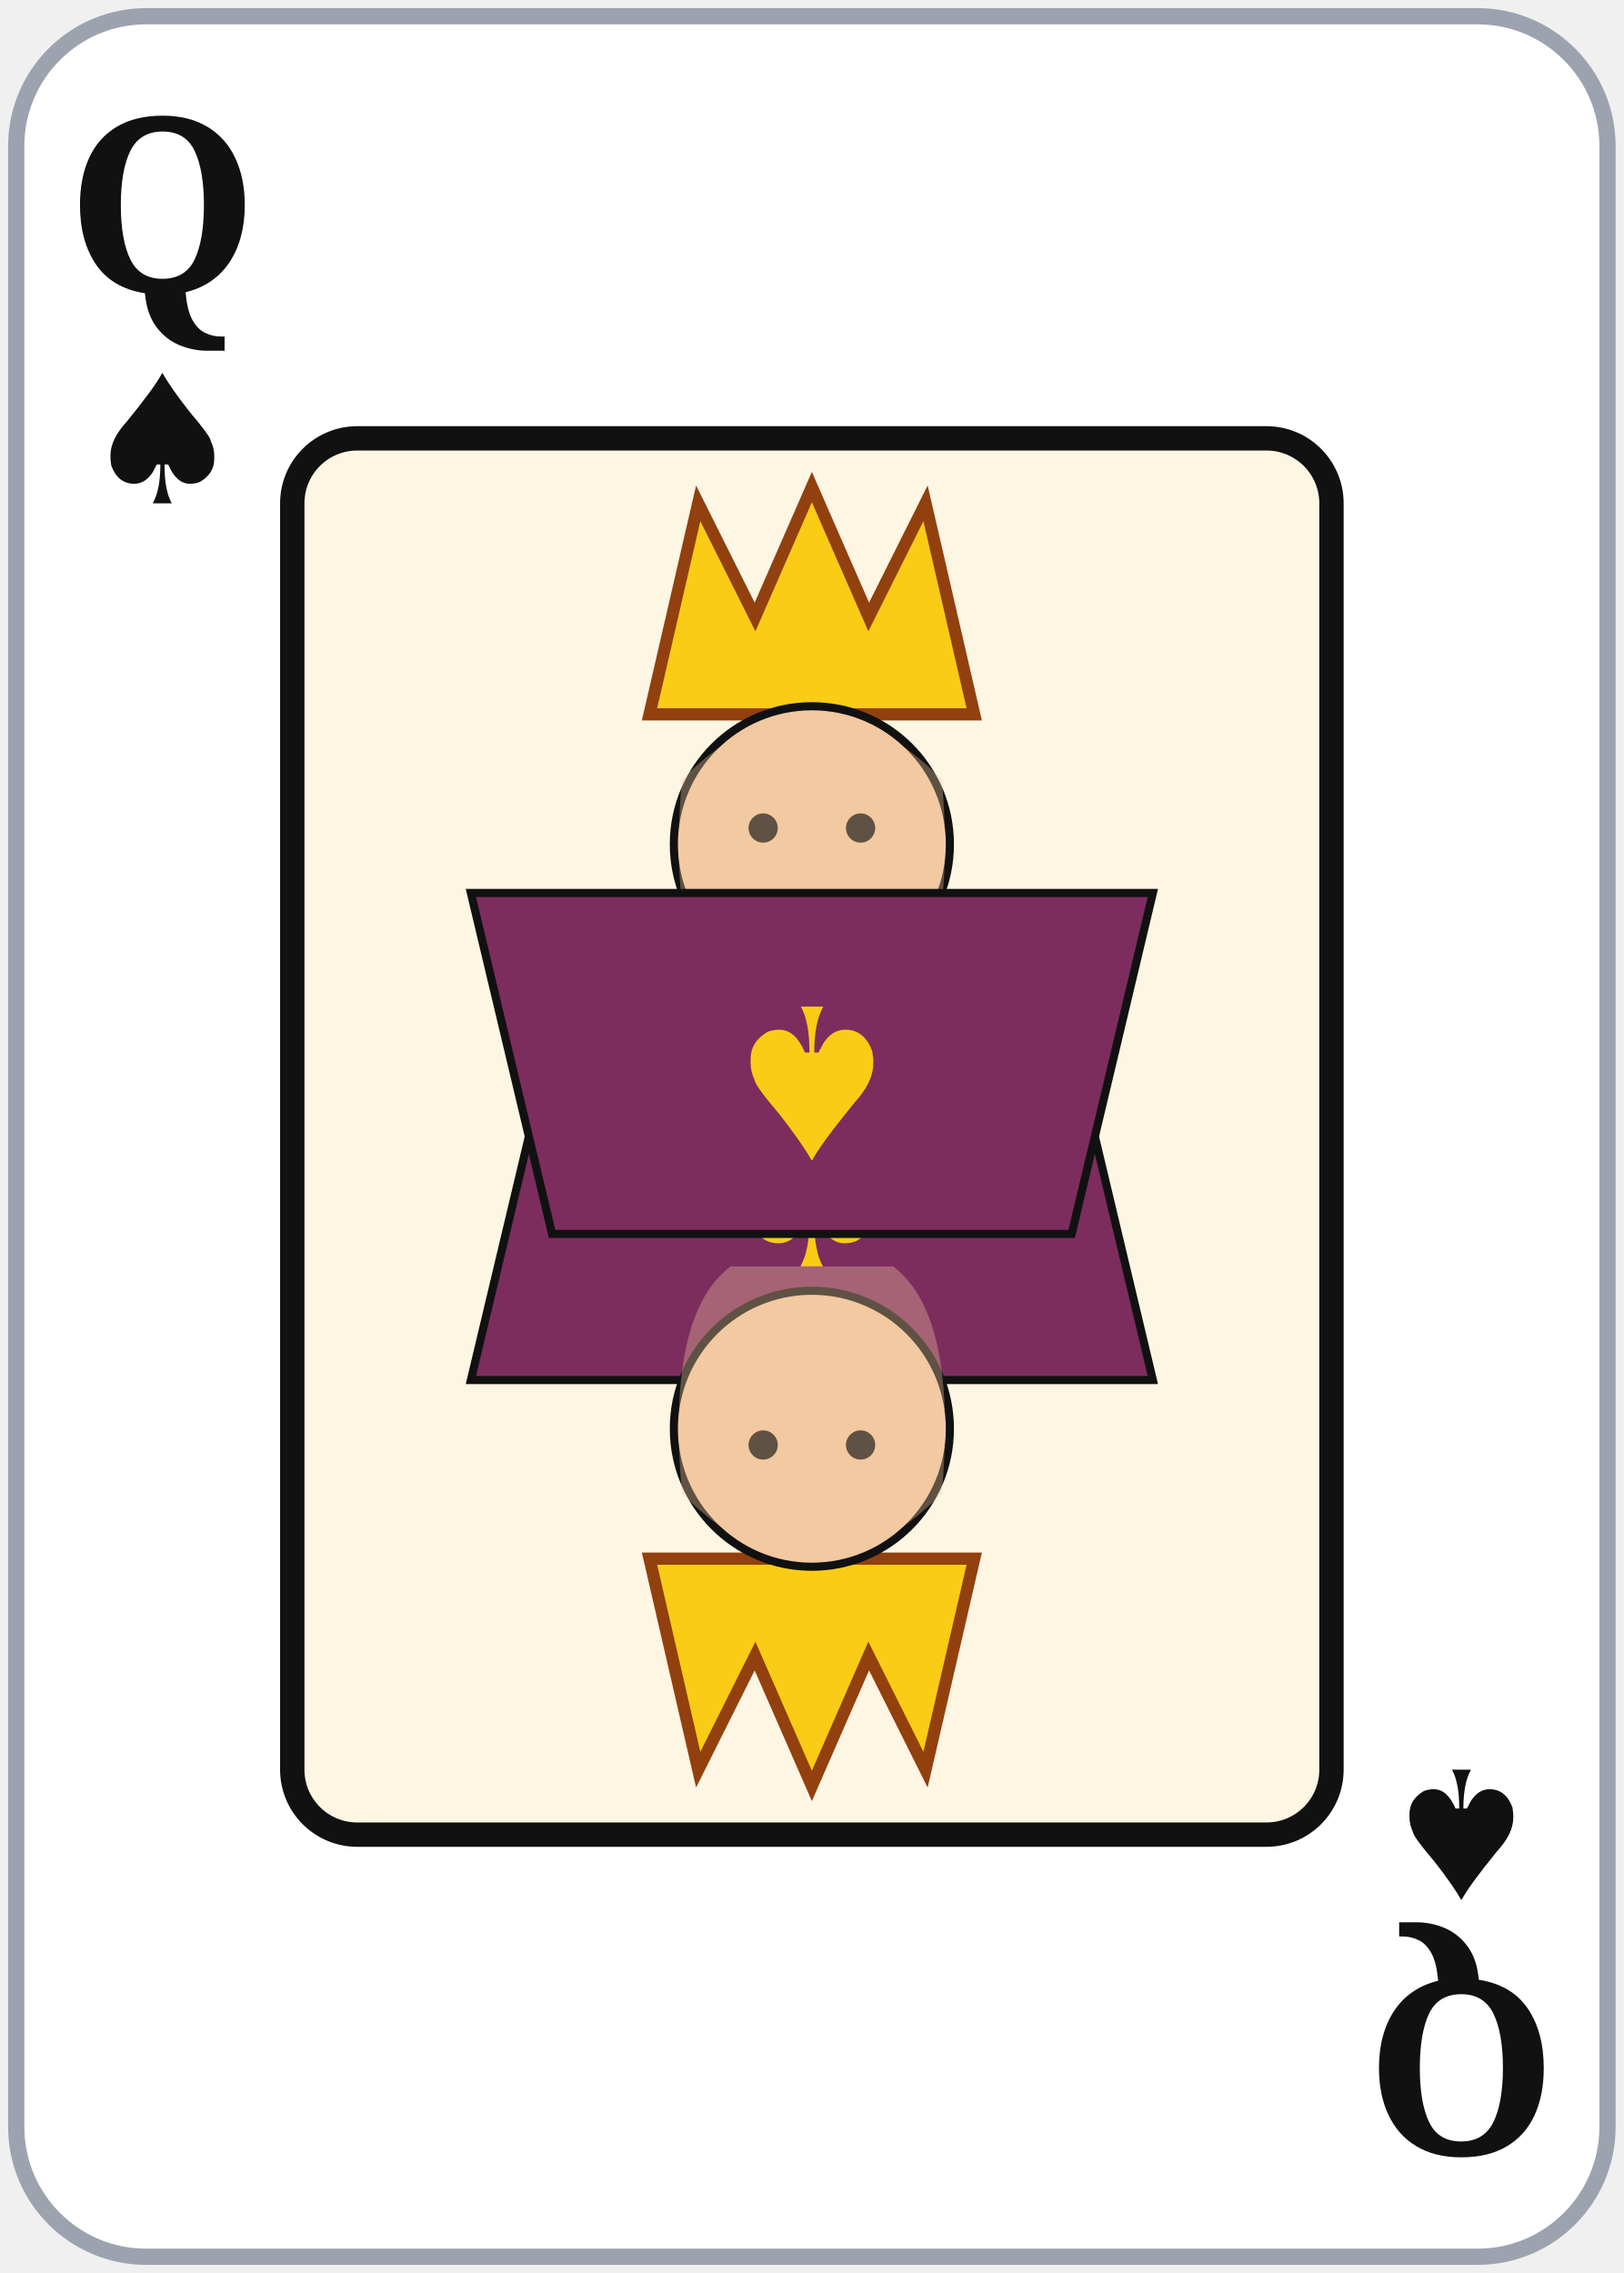
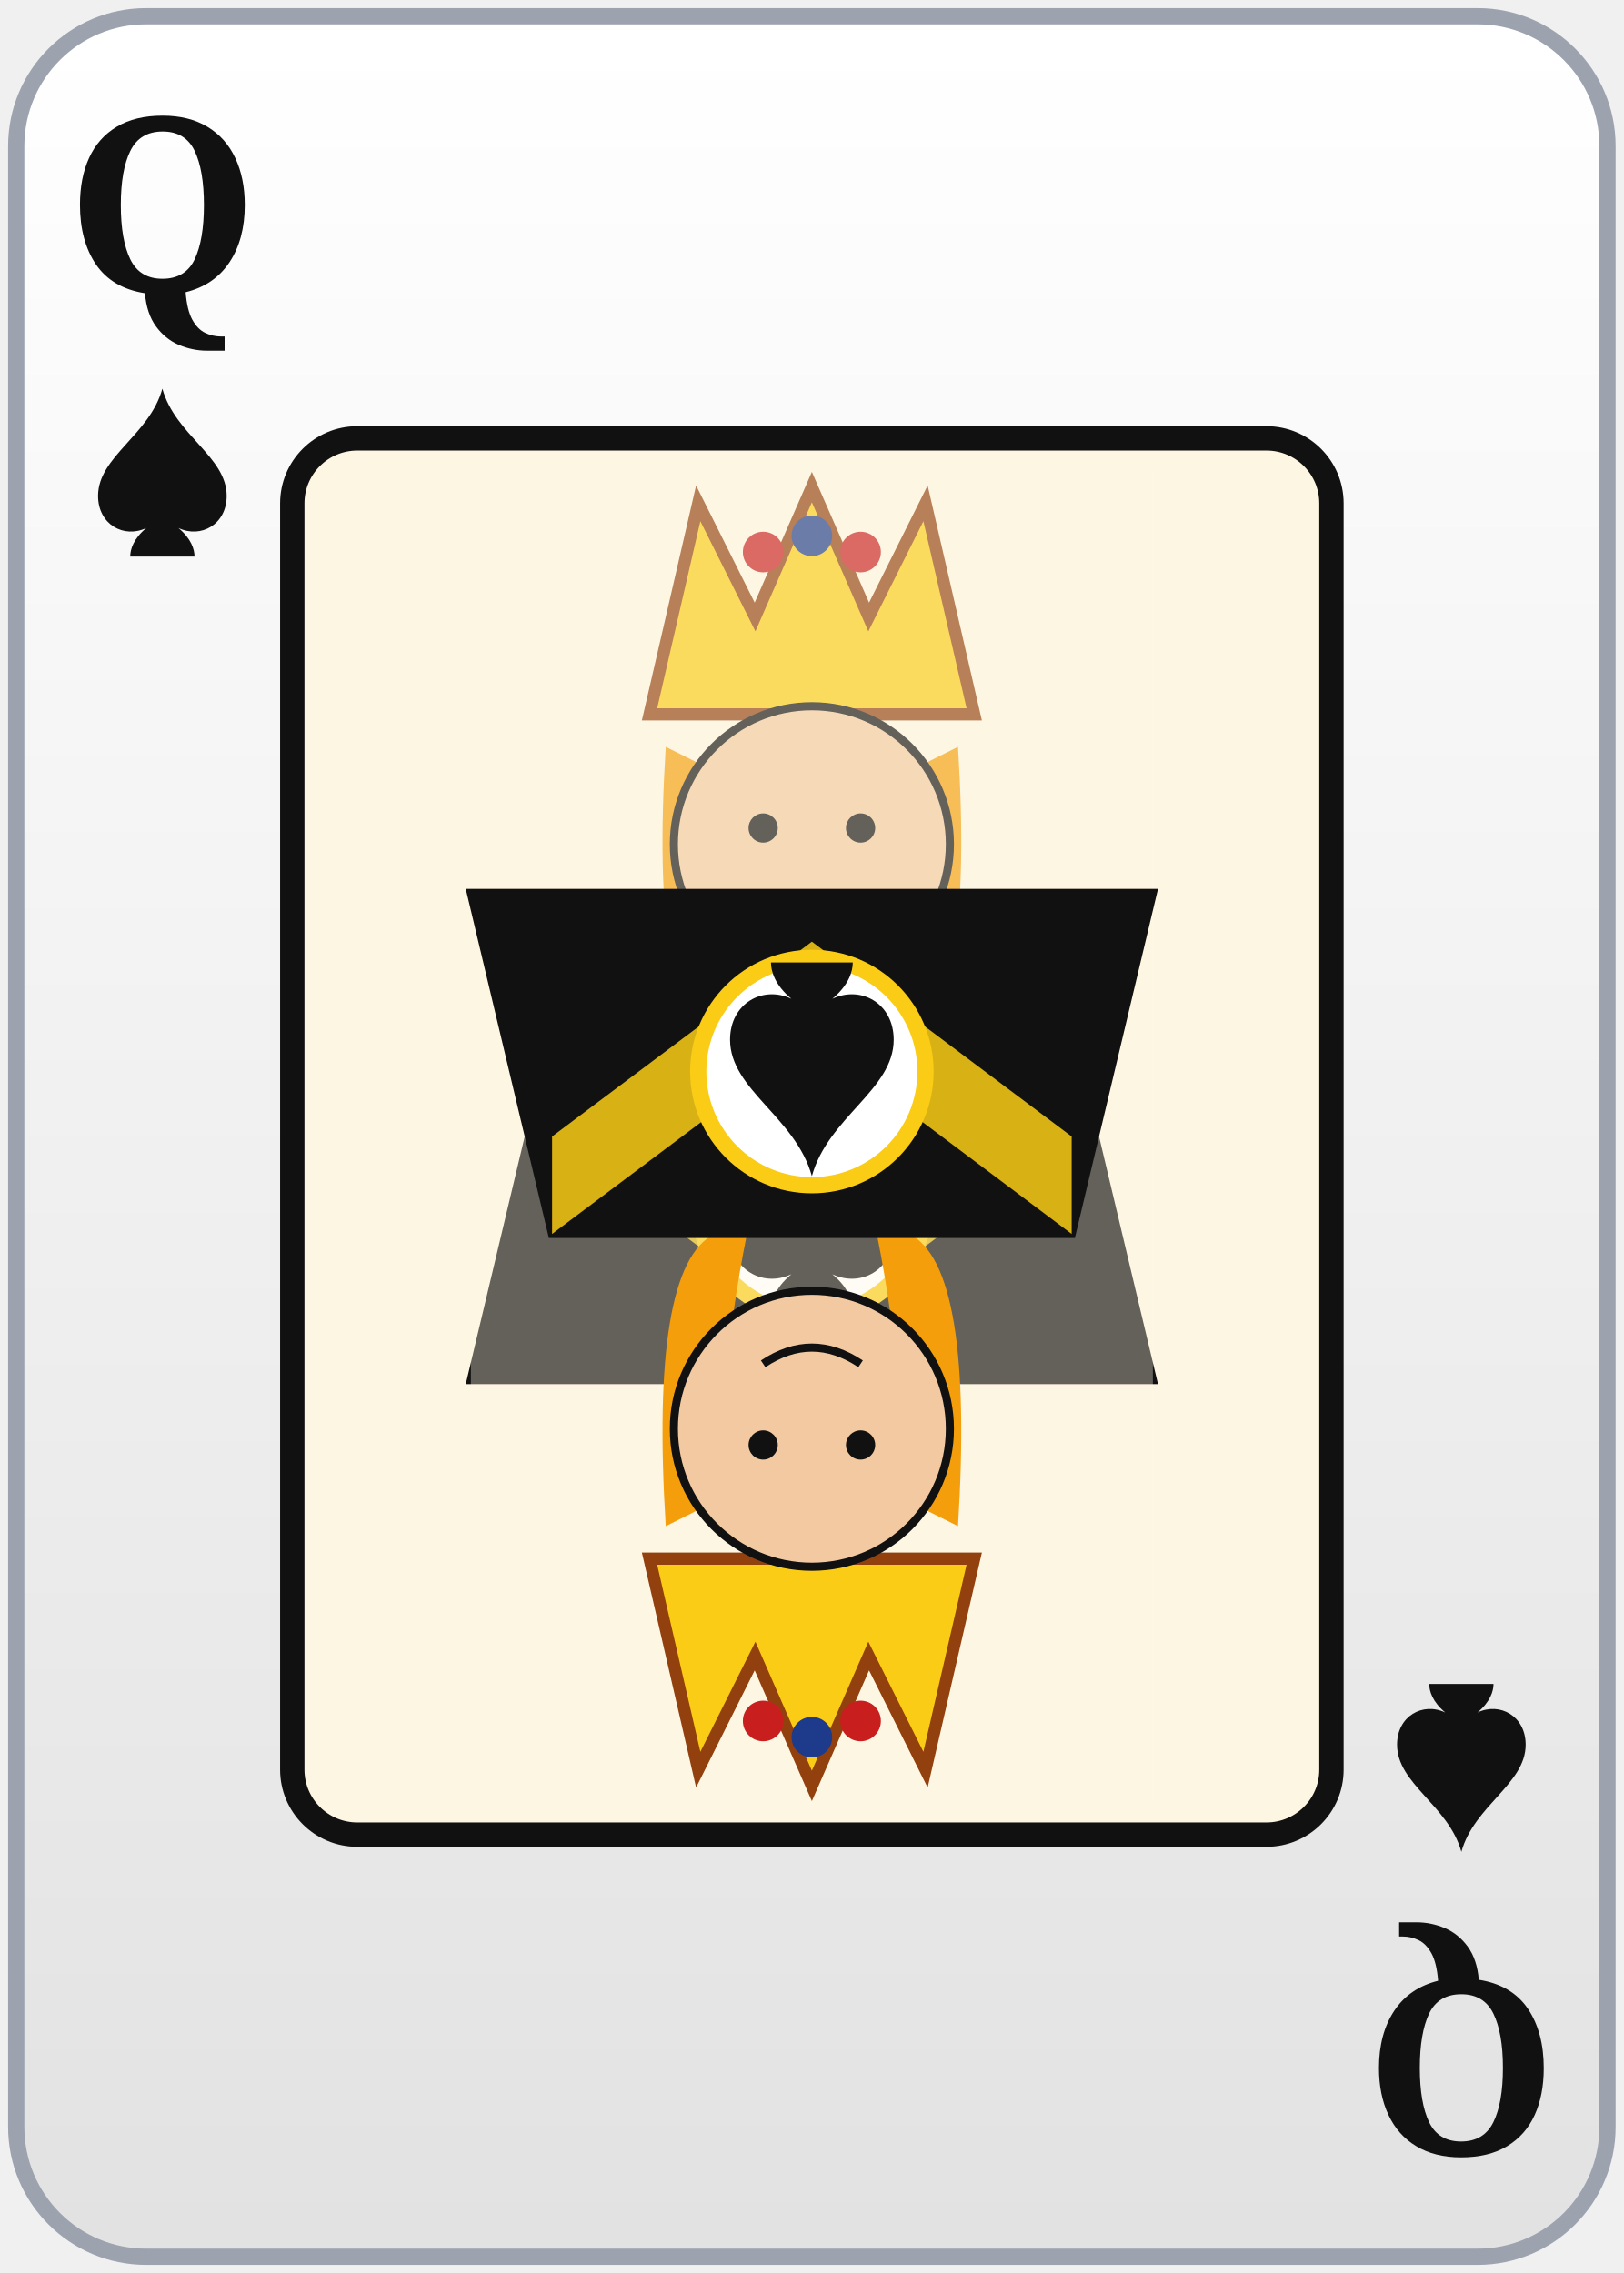
<svg xmlns="http://www.w3.org/2000/svg" viewBox="0 0 200 280" width="200" height="280" role="img" aria-label="Q♠">
-   <rect x="2" y="2" width="196" height="276" rx="16" fill="#ffffff" stroke="#9ca3af" stroke-width="2" />
+   <defs>
+     <linearGradient id="bg" x1="0" y1="0" x2="0" y2="1">
+       <stop offset="0%" stop-color="#ffffff" />
+       <stop offset="100%" stop-color="#e2e2e2" />
+     </linearGradient>
+   </defs>
+   <rect x="2" y="2" width="196" height="276" rx="16" fill="url(#bg)" stroke="#9ca3af" stroke-width="2" />
  <text x="20" y="36" font-family="Georgia,serif" font-size="30" font-weight="bold" fill="#111111" text-anchor="middle">Q</text>
-   <text x="20" y="62" font-family="Georgia,serif" font-size="22" fill="#111111" text-anchor="middle">♠</text>
+   <g transform="translate(20,58) rotate(0) scale(0.198,0.220) translate(-50,-50)">
+     <path d="M50 4 C58 30 90 42 90 64 C90 80 74 88 60 82 C68 88 70 94 70 98 L30 98 C30 94 32 88 40 82 C26 88 10 80 10 64 C10 42 42 30 50 4 Z" fill="#111111" />
+   </g>
  <g transform="rotate(180 180 244)">
    <text x="180" y="244" font-family="Georgia,serif" font-size="30" font-weight="bold" fill="#111111" text-anchor="middle">Q</text>
-     <text x="180" y="270" font-family="Georgia,serif" font-size="22" fill="#111111" text-anchor="middle">♠</text>
+     <g transform="translate(180,270) rotate(0) scale(0.198,0.220) translate(-50,-50)">
+       <path d="M50 4 C58 30 90 42 90 64 C90 80 74 88 60 82 C68 88 70 94 70 98 L30 98 C30 94 32 88 40 82 C26 88 10 80 10 64 C10 42 42 30 50 4 Z" fill="#111111" />
+     </g>
  </g>
  <defs>
    <clipPath id="clip">
      <rect x="36" y="54" width="128" height="172" rx="8" />
    </clipPath>
  </defs>
  <rect x="36" y="54" width="128" height="172" rx="8" fill="#fdf6e3" stroke="#111111" stroke-width="3" />
  <g clip-path="url(#clip)">
    <g id="fig">
+       <rect x="58" y="58" width="84" height="164" fill="#fdf6e3" opacity="0.35" />
      <polygon points="80,88 120,88 114,62 107,76 100,60 93,76 86,62" fill="#facc15" stroke="#92400e" stroke-width="1.5" />
+       <circle cx="94" cy="68" r="2.5" fill="#c81e1e" />
+       <circle cx="100" cy="66" r="2.5" fill="#1e3a8a" />
+       <circle cx="106" cy="68" r="2.5" fill="#c81e1e" />
+       <path d="M82,92 Q80,124 88,128 L92,128 Q88,108 90,96 Z" fill="#f59e0b" />
+       <path d="M118,92 Q120,124 112,128 L108,128 Q112,108 110,96 Z" fill="#f59e0b" />
      <circle cx="100" cy="104" r="17" fill="#f2c9a0" stroke="#111" stroke-width="1" />
      <circle cx="94" cy="102" r="1.8" fill="#111" />
      <circle cx="106" cy="102" r="1.8" fill="#111" />
-       <path d="M84,96 Q82,118 90,124 L110,124 Q118,118 116,96 Q108,88 100,88 Q92,88 84,96 Z" fill="#f2c9a0" opacity="0.35" />
-       <path d="M68,128 L132,128 L142,170 L58,170 Z" fill="#7c2d5e" stroke="#111" stroke-width="1" />
-       <text x="100" y="156" font-family="Georgia,serif" font-size="26" fill="#facc15" text-anchor="middle">♠</text>
+       <path d="M94,112 Q100,116 106,112" fill="none" stroke="#111" stroke-width="1" />
+       <path d="M68,128 L132,128 L142,170 L58,170 Z" fill="#111111" stroke="#111" stroke-width="1" />
+       <polygon points="68,128 100,152 132,128 132,140 100,164 68,140" fill="#facc15" opacity="0.85" />
+       <circle cx="100" cy="148" r="14" fill="#ffffff" stroke="#facc15" stroke-width="2" />
+       <g transform="translate(100,148) rotate(0) scale(0.252,0.280) translate(-50,-50)">
+         <path d="M50 4 C58 30 90 42 90 64 C90 80 74 88 60 82 C68 88 70 94 70 98 L30 98 C30 94 32 88 40 82 C26 88 10 80 10 64 C10 42 42 30 50 4 Z" fill="#111111" />
+       </g>
    </g>
    <use href="#fig" transform="rotate(180 100 140)" />
  </g>
</svg>
